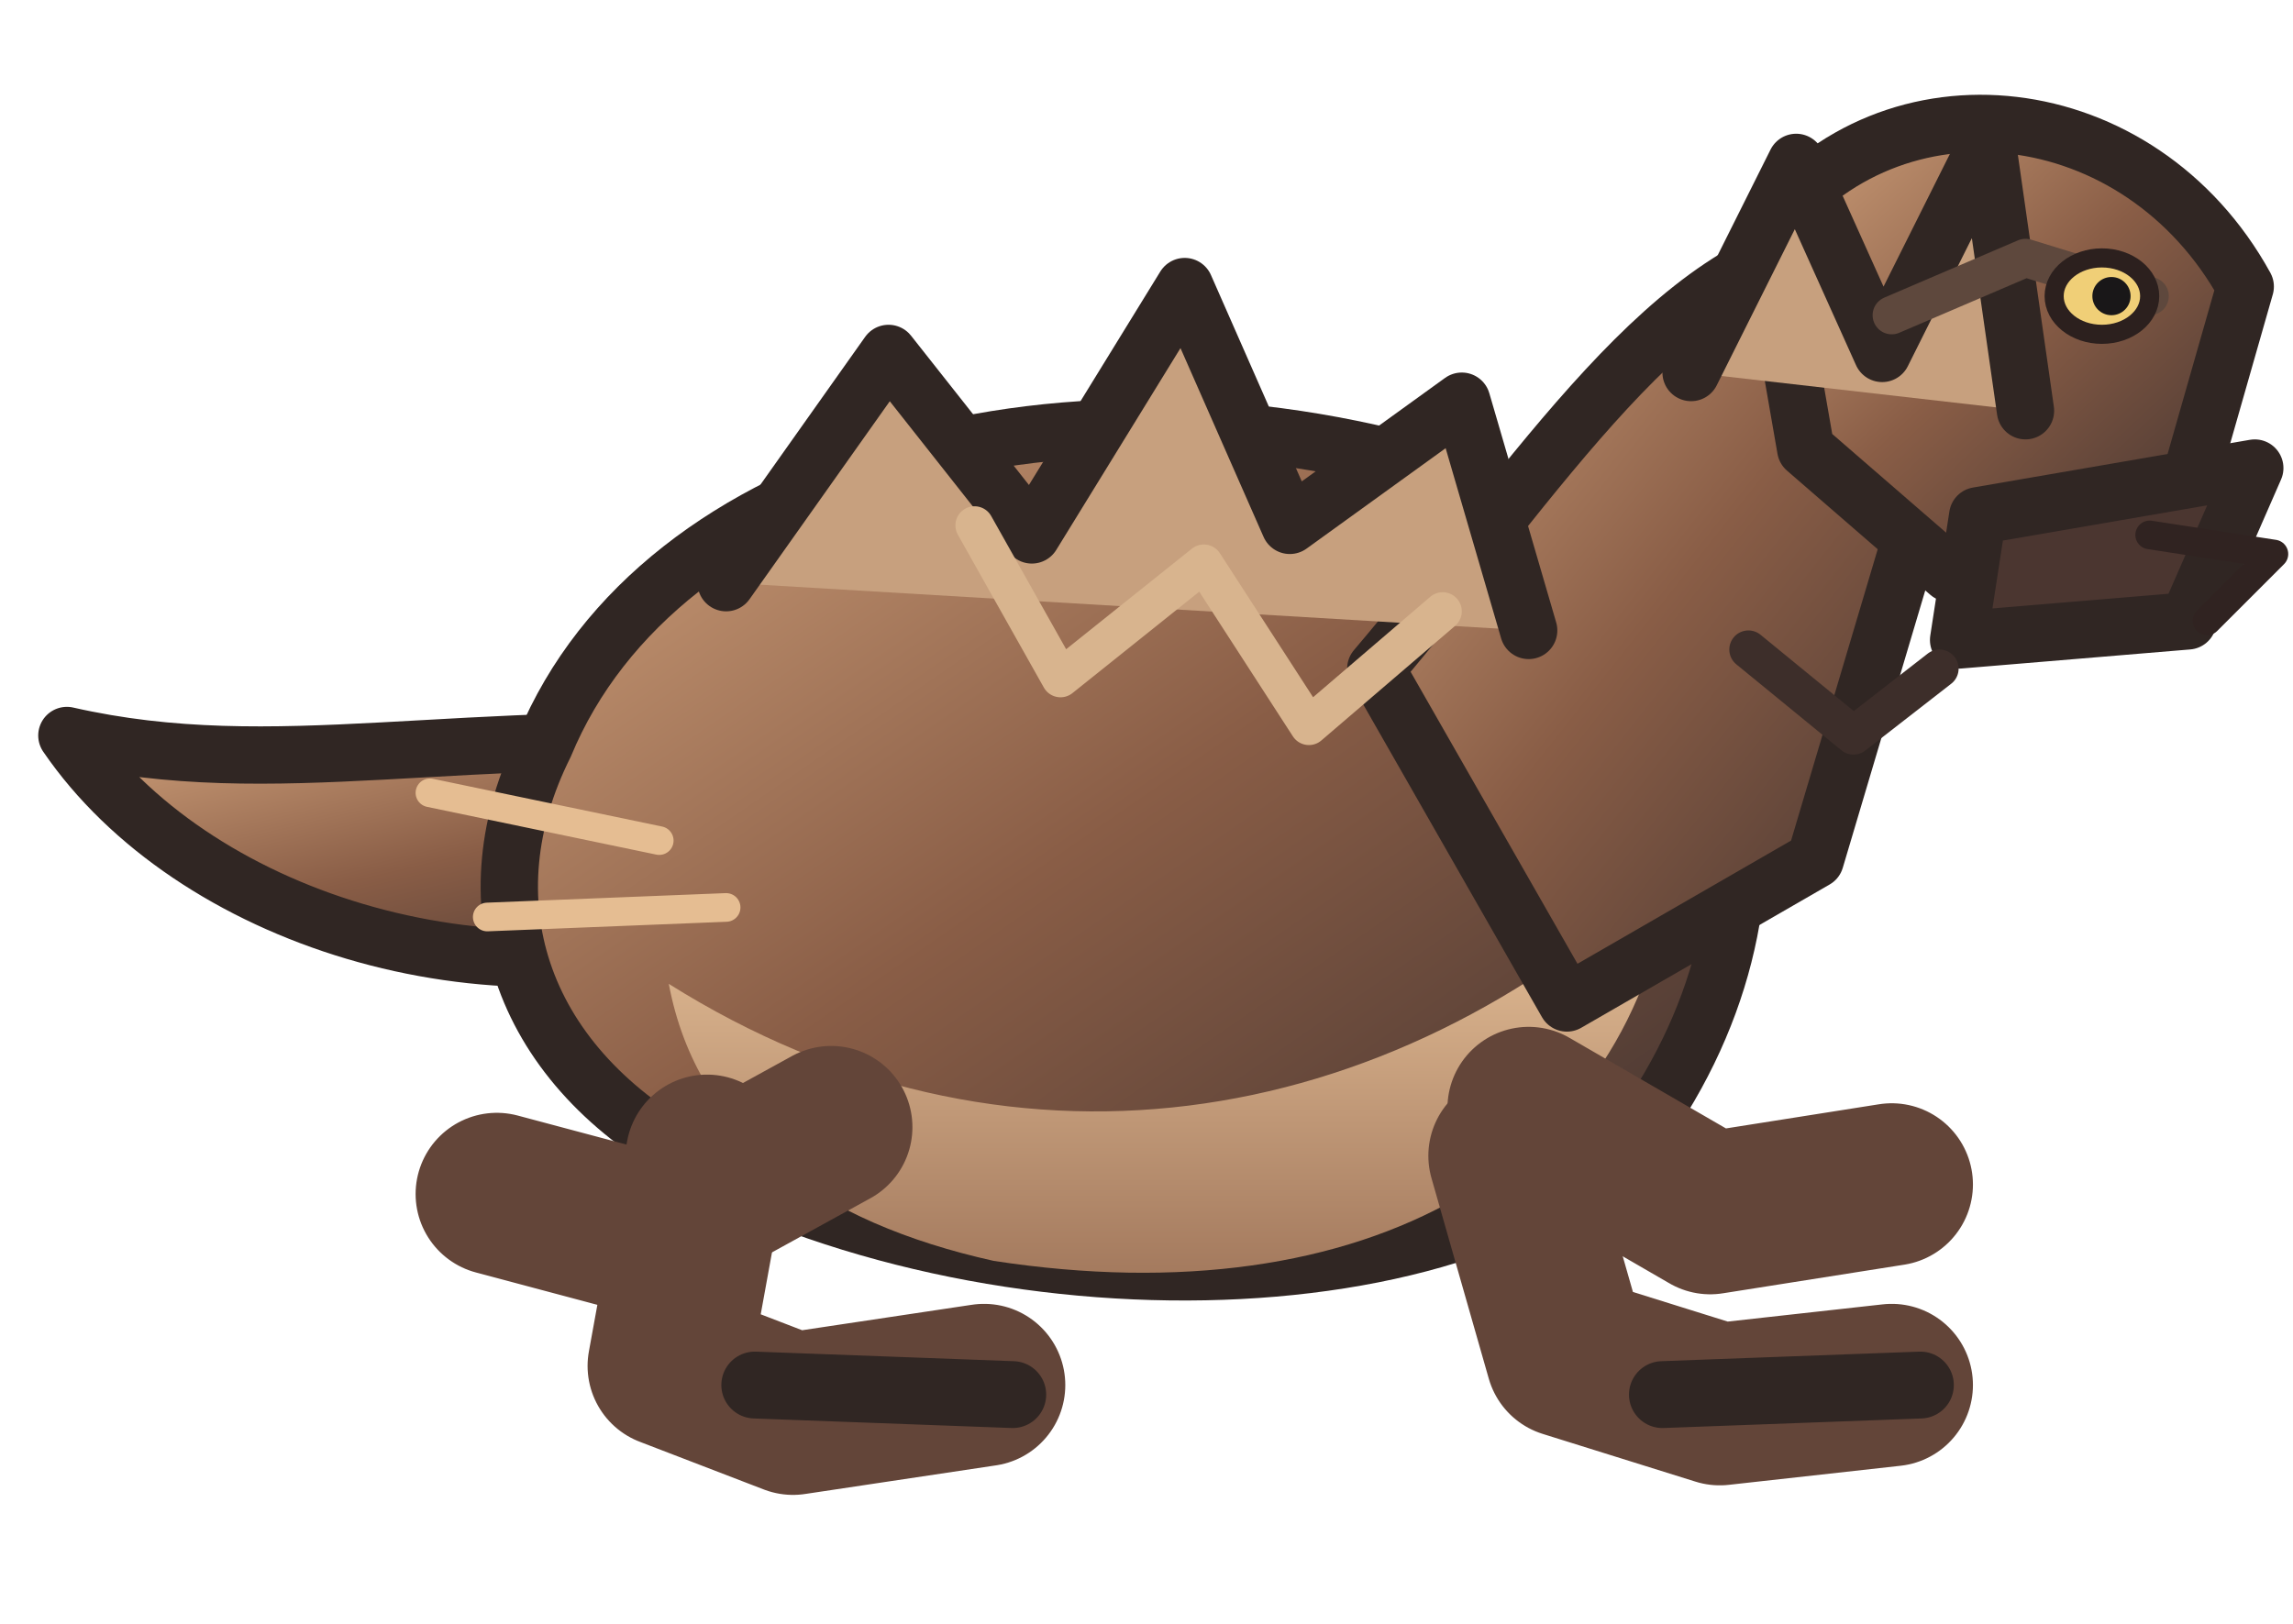
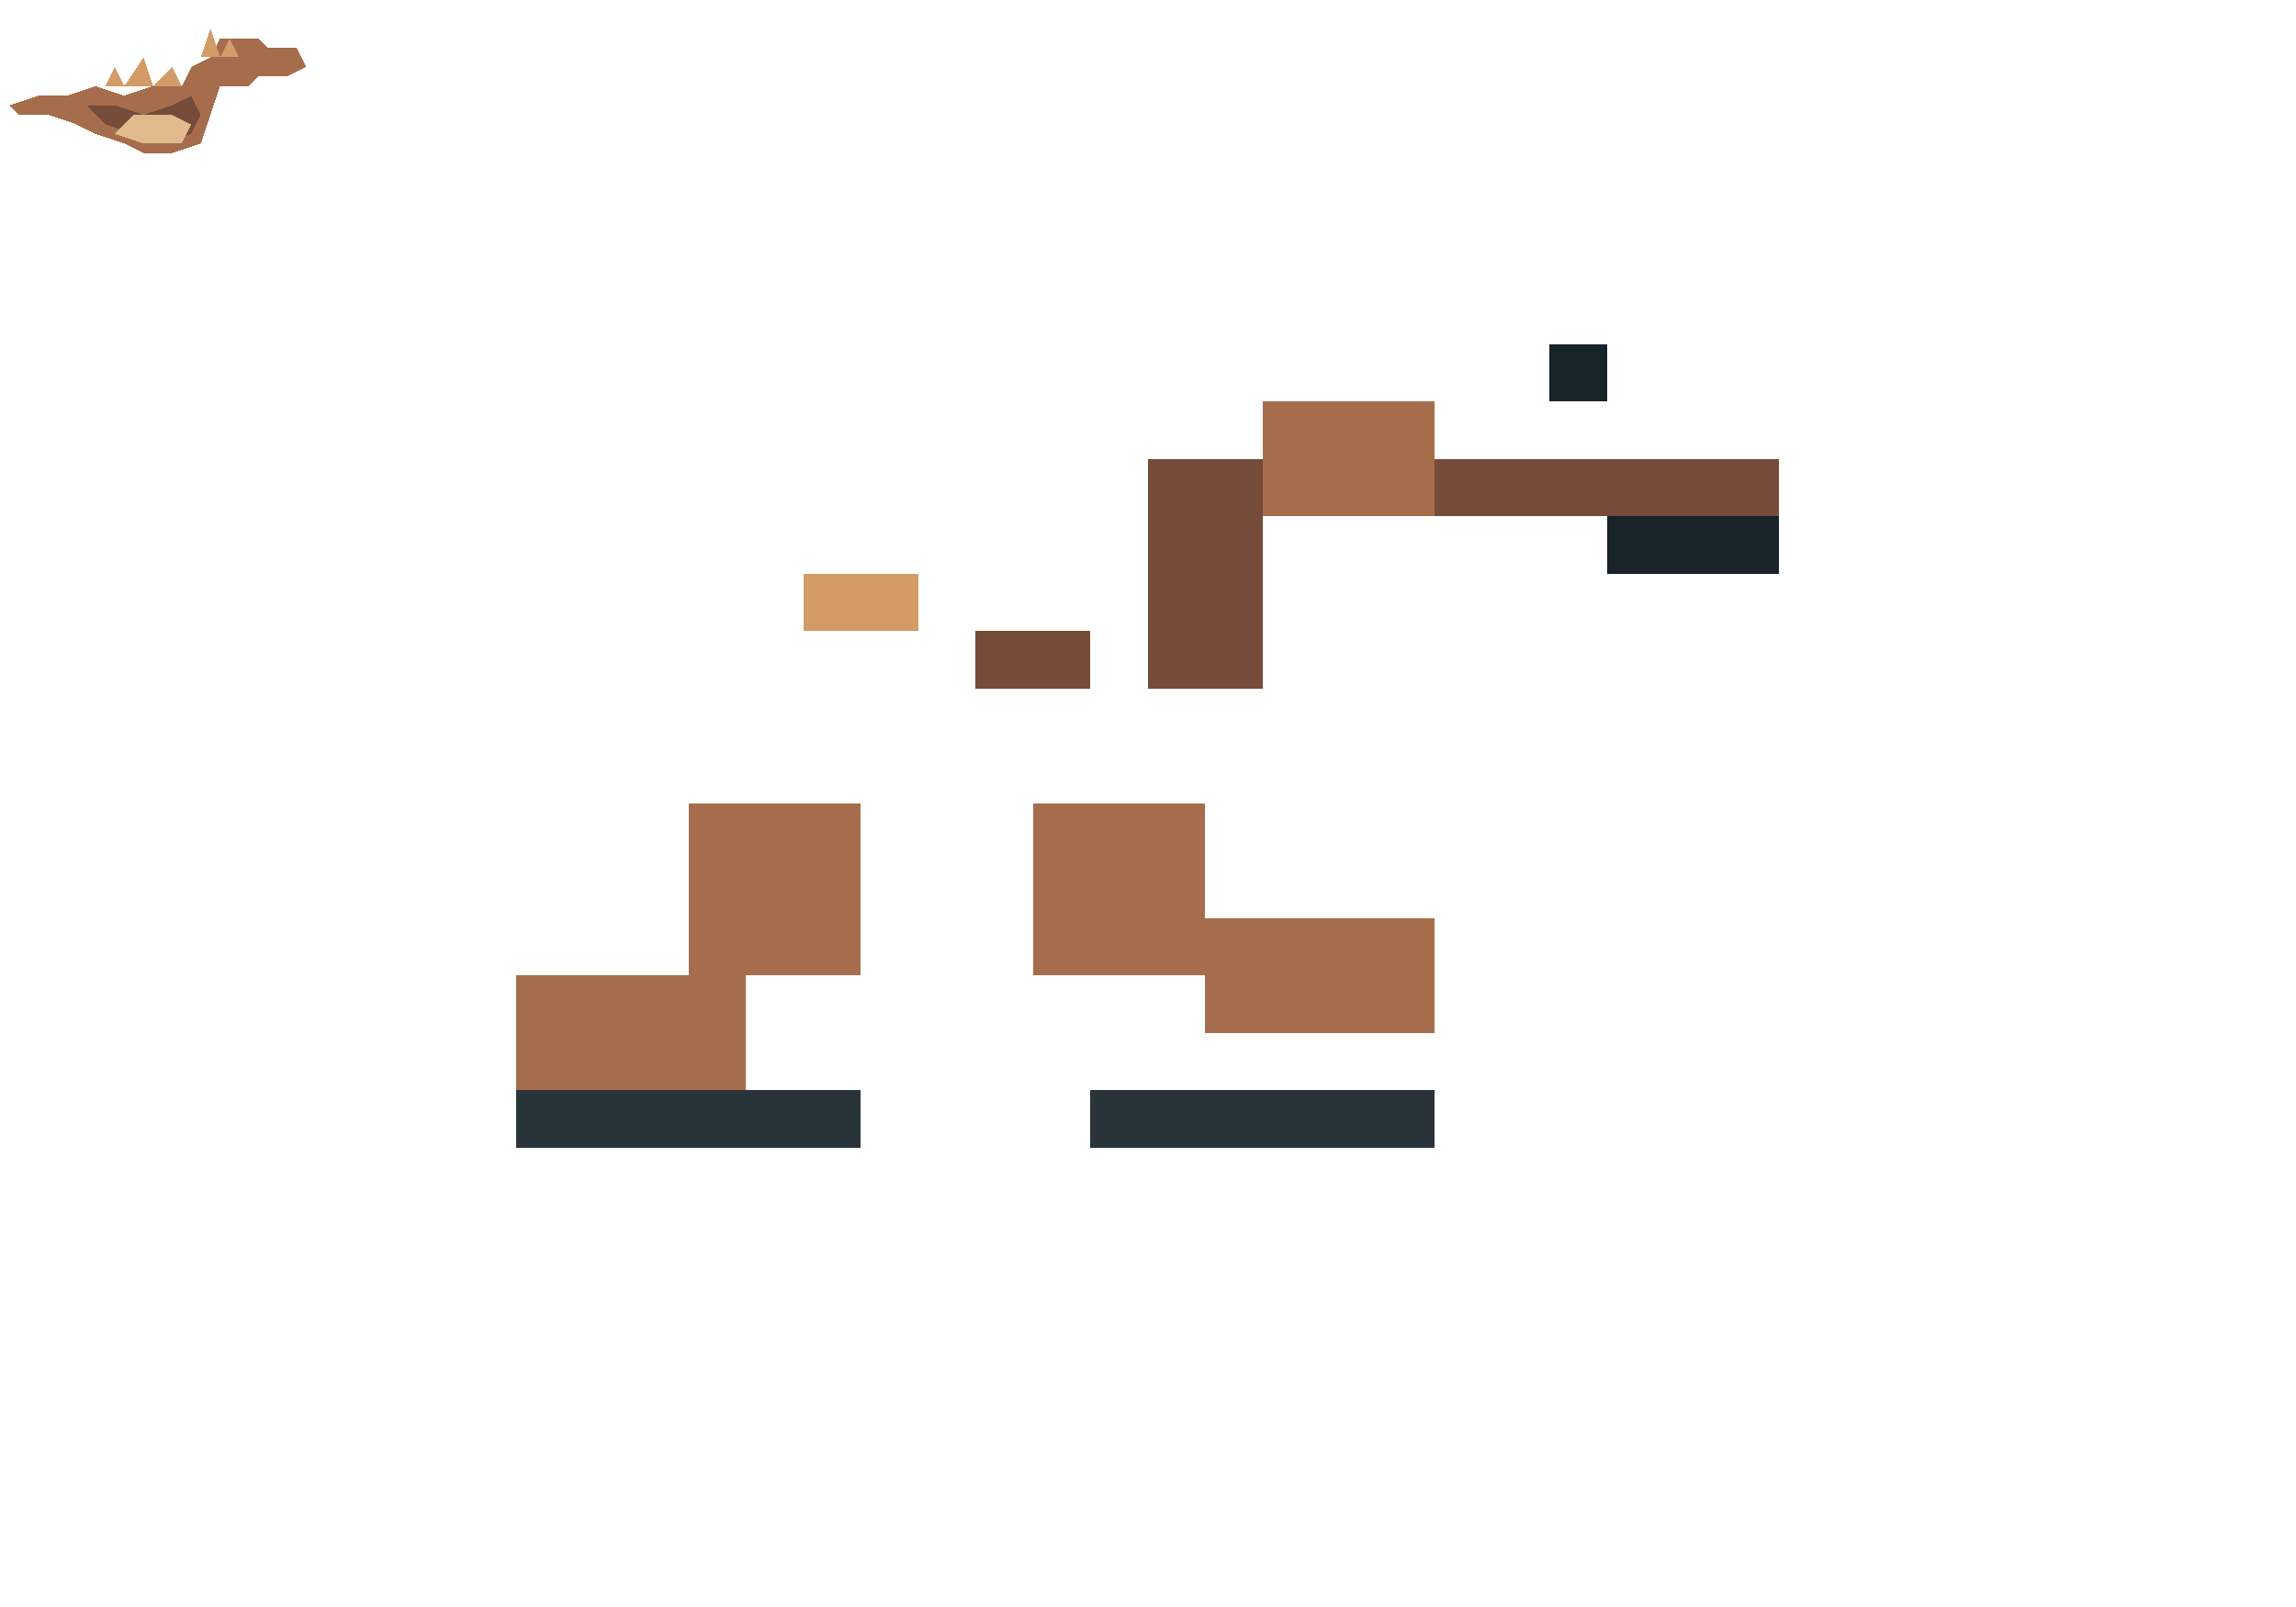
- <svg xmlns="http://www.w3.org/2000/svg" viewBox="0 0 240 170">
-   <defs>
-     <linearGradient id="v" x1="0" y1="0" x2="1" y2="1">
-       <stop stop-color="#d0a17b" />
-       <stop offset=".48" stop-color="#895d46" />
-       <stop offset="1" stop-color="#3d302e" />
-     </linearGradient>
-     <linearGradient id="u" x1="0" y1="0" x2="0" y2="1">
-       <stop stop-color="#ebc69d" />
-       <stop offset="1" stop-color="#a47a5e" />
-     </linearGradient>
-   </defs>
-   <g stroke="#302623" stroke-width="6" stroke-linejoin="round" stroke-linecap="round">
-     <path d="M77 97 C51 106 20 96 7 77 C29 82 48 76 82 78 L106 91Z" fill="url(#v)" />
-     <path d="M57 78 C69 49 112 37 153 50 C181 58 190 89 174 115 C158 137 106 139 72 121 C54 111 49 94 57 78Z" fill="url(#v)" />
-     <path d="M70 103 C105 125 145 119 175 91 C171 122 143 138 104 132 C86 128 73 119 70 103Z" fill="url(#u)" stroke="none" />
-     <path d="M144 70 C161 50 175 27 193 25 C207 24 212 39 201 53 L190 90 L164 105Z" fill="url(#v)" />
-     <path d="M185 24 C198 7 224 10 235 30 L229 51 L204 60 L189 47Z" fill="url(#v)" />
-     <path d="M207 54 L236 49 L229 65 L205 67Z" fill="#4b3630" />
-     <path d="M76 61 L93 37 L108 56 L124 30 L135 55 L153 42 L160 66" fill="#c7a07e" />
-     <path d="M177 39 L188 17 L197 37 L208 15 L212 43" fill="#c7a07e" />
-     <path d="M198 33 L212 27 L225 31" fill="none" stroke="#5e483d" stroke-width="4" />
-     <ellipse cx="220" cy="31" rx="5" ry="4" fill="#f0cf77" stroke="#2c201e" stroke-width="2" />
-     <circle cx="221" cy="31" r="2" fill="#191718" stroke="none" />
-     <path d="M225 56 L238 58 L231 65" fill="none" stroke="#302321" stroke-width="3" />
-     <path d="M87 118 L67 129 L52 125 M160 116 L179 127 L198 124" fill="none" stroke="#634539" stroke-width="17" />
-     <path d="M74 121 L70 143 L83 148 L103 145 M158 121 L164 142 L180 147 L198 145" fill="none" stroke="#634539" stroke-width="17" />
-     <path d="M79 145 L106 146 M174 146 L201 145" fill="none" stroke="#302623" stroke-width="7" />
-     <path d="M102 55 L111 71 L126 59 L137 76 L151 64" fill="none" stroke="#d8b48e" stroke-width="4" />
-     <path d="M69 88 L45 83 M76 95 L51 96" fill="none" stroke="#e5bd92" stroke-width="3" />
-     <path d="M183 68 L194 77 L203 70" fill="none" stroke="#3d2e2a" stroke-width="4" />
-   </g>
+ <svg xmlns="http://www.w3.org/2000/svg" viewBox="0 0 240 168" shape-rendering="crispEdges">
+   <rect width="240" height="168" fill="none" />
+   <polygon points="7,10 10,9 13,10 16,9 19,9 20,7 22,6 23,4 27,4 28,5 31,5 32,7 30,8 27,8 26,9 23,9 22,12 21,15 18,16 15,16 13,15 10,14 8,13 5,12 2,12 1,11 4,10" fill="#a66d4c" />
+   <polygon points="9,11 12,11 15,12 18,11 20,10 21,12 20,14 17,15 14,14 11,13" fill="#754b3a" />
+   <polygon points="14,12 18,12 20,13 19,15 15,15 12,14" fill="#e0b98d" />
+   <rect x="120" y="48" width="12" height="24" fill="#754b3a" />
+   <rect x="132" y="42" width="18" height="12" fill="#a66d4c" />
+   <rect x="150" y="48" width="18" height="6" fill="#754b3a" />
+   <polygon points="11,9 12,7 13,9 15,6 16,9 18,7 19,9" fill="#d39b68" />
+   <polygon points="21,6 22,3 23,6 24,4 25,6" fill="#d39b68" />
+   <rect x="162" y="48" width="24" height="6" fill="#754b3a" />
+   <rect x="168" y="54" width="18" height="6" fill="#18232a" />
+   <rect x="162" y="36" width="6" height="6" fill="#ffe36b" />
+   <rect x="162" y="36" width="6" height="6" fill="#18232a" />
+   <rect x="72" y="84" width="18" height="18" fill="#a66d4c" />
+   <rect x="108" y="84" width="18" height="18" fill="#a66d4c" />
+   <rect x="54" y="102" width="24" height="12" fill="#a66d4c" />
+   <rect x="126" y="96" width="24" height="12" fill="#a66d4c" />
+   <rect x="54" y="114" width="36" height="6" fill="#29343a" />
+   <rect x="114" y="114" width="36" height="6" fill="#29343a" />
+   <rect x="84" y="60" width="12" height="6" fill="#d39b68" />
+   <rect x="102" y="66" width="12" height="6" fill="#754b3a" />
</svg>
